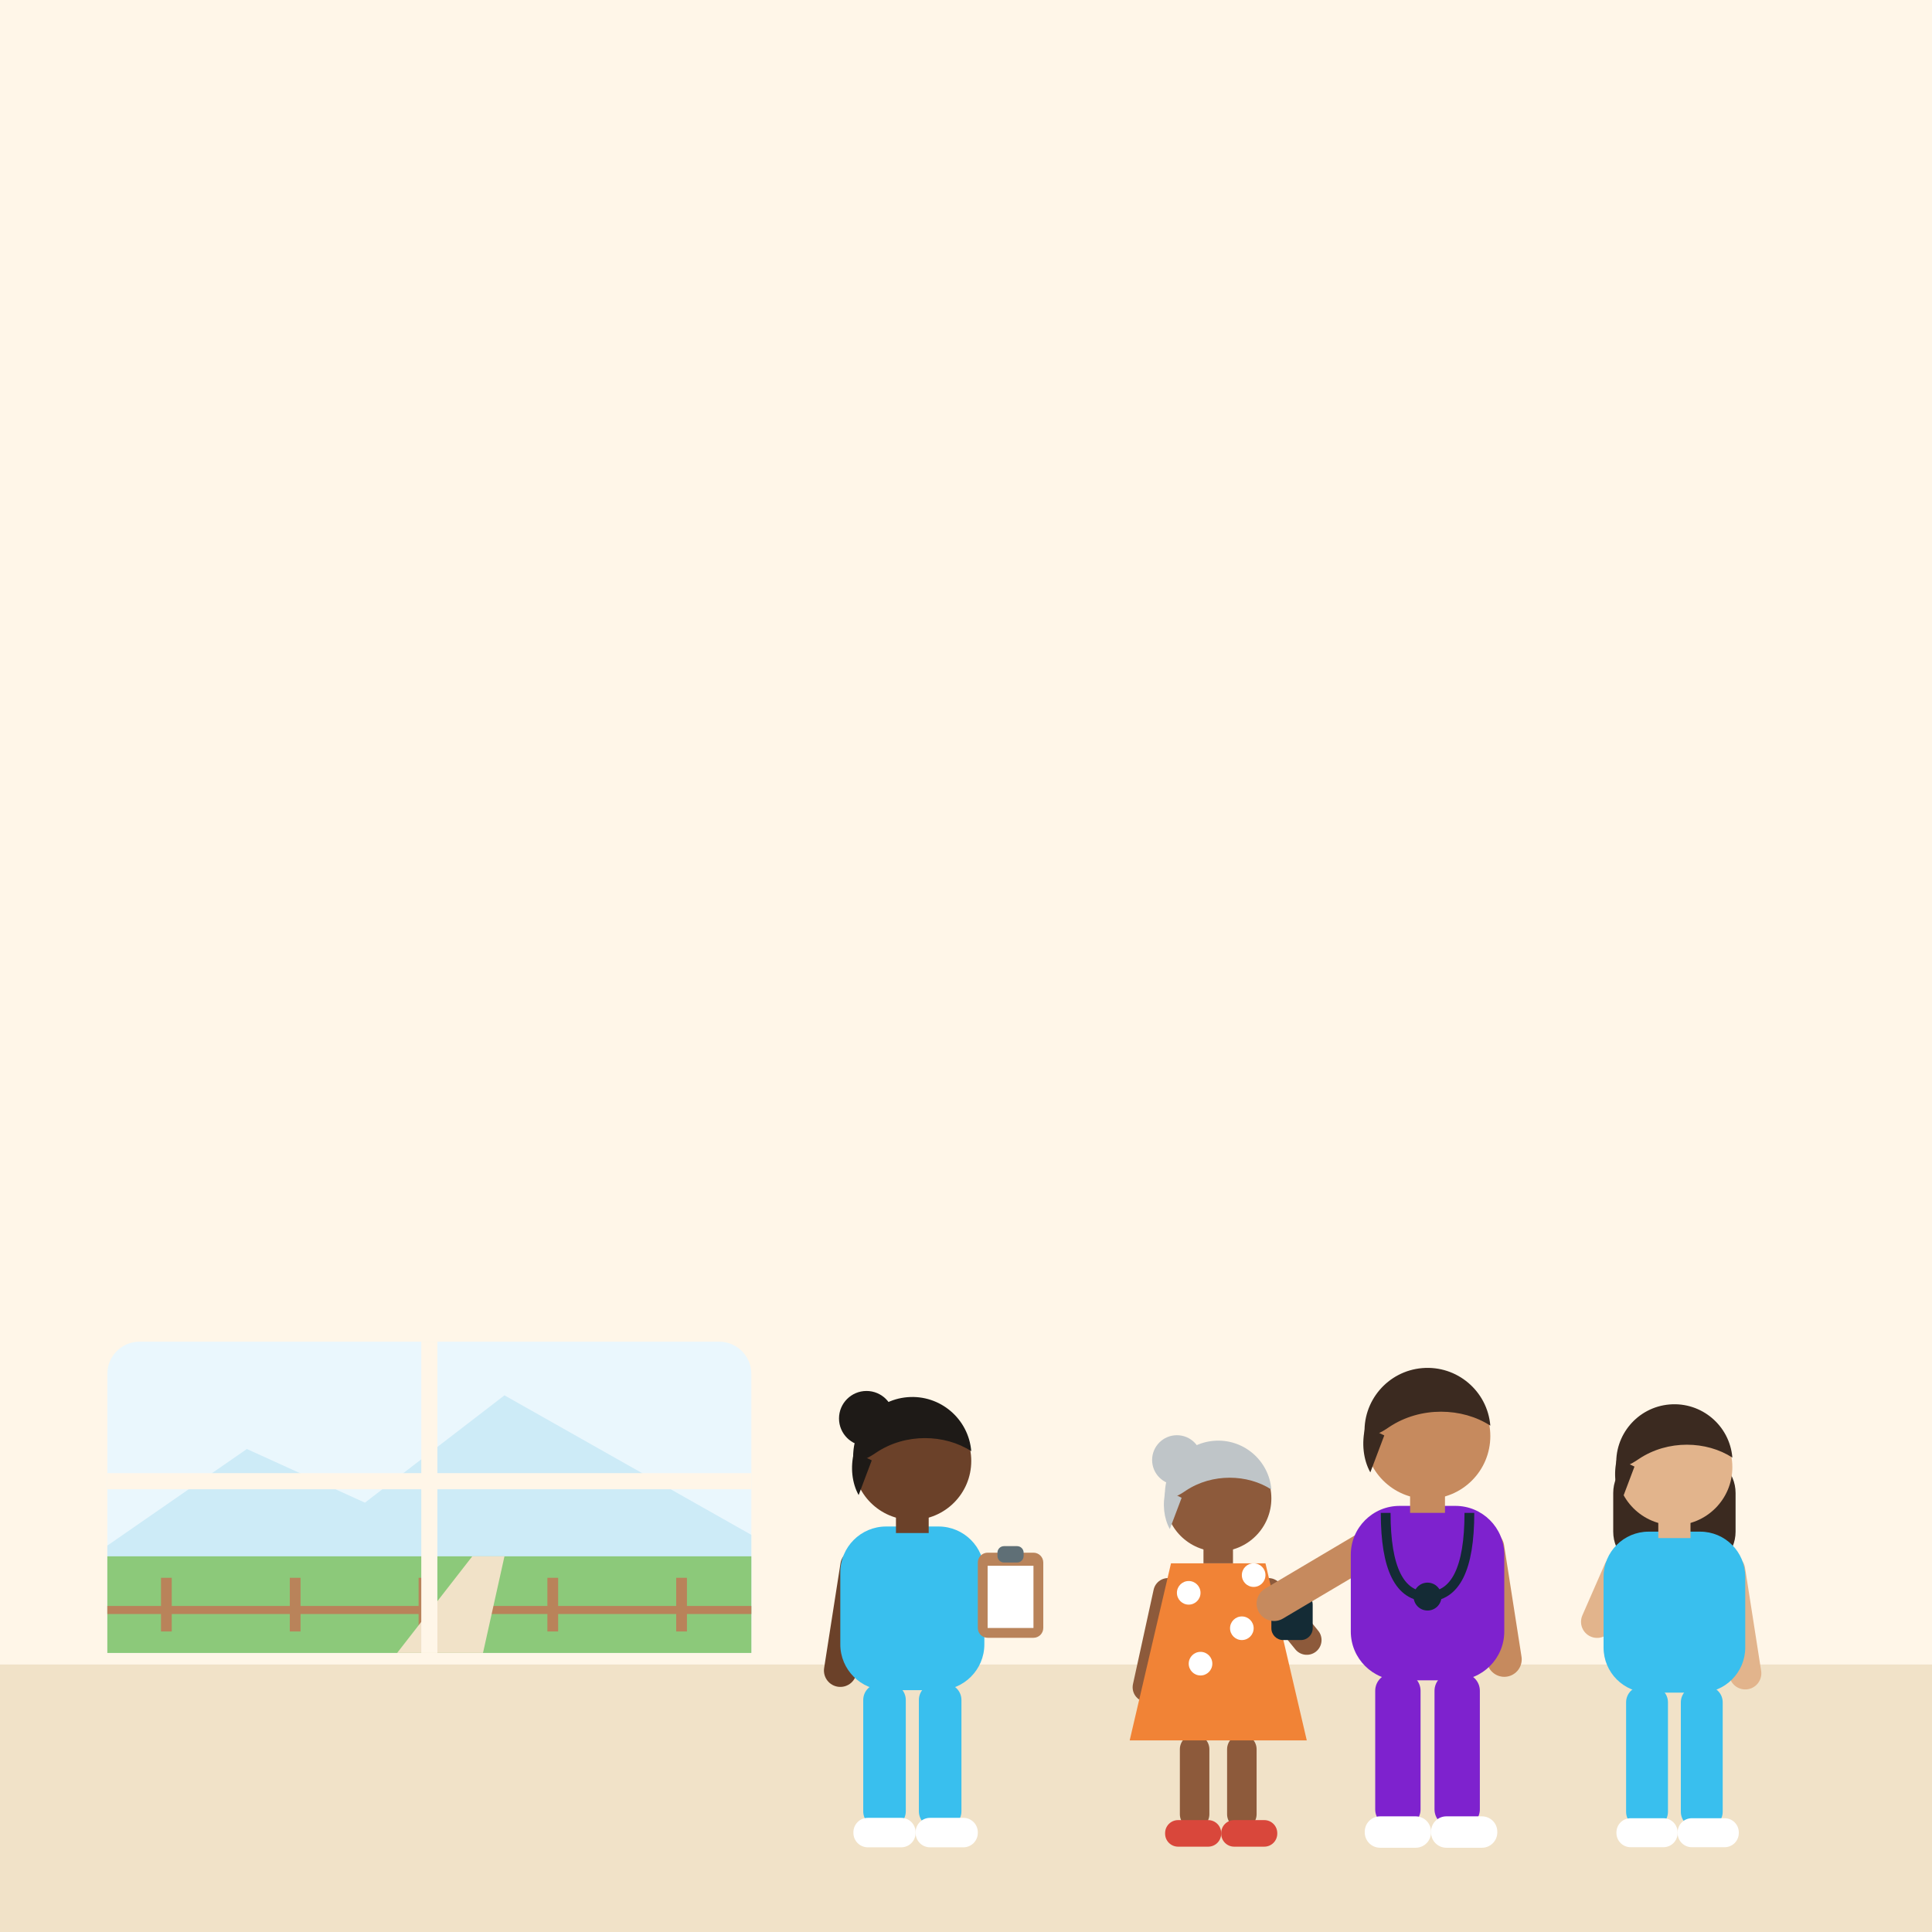
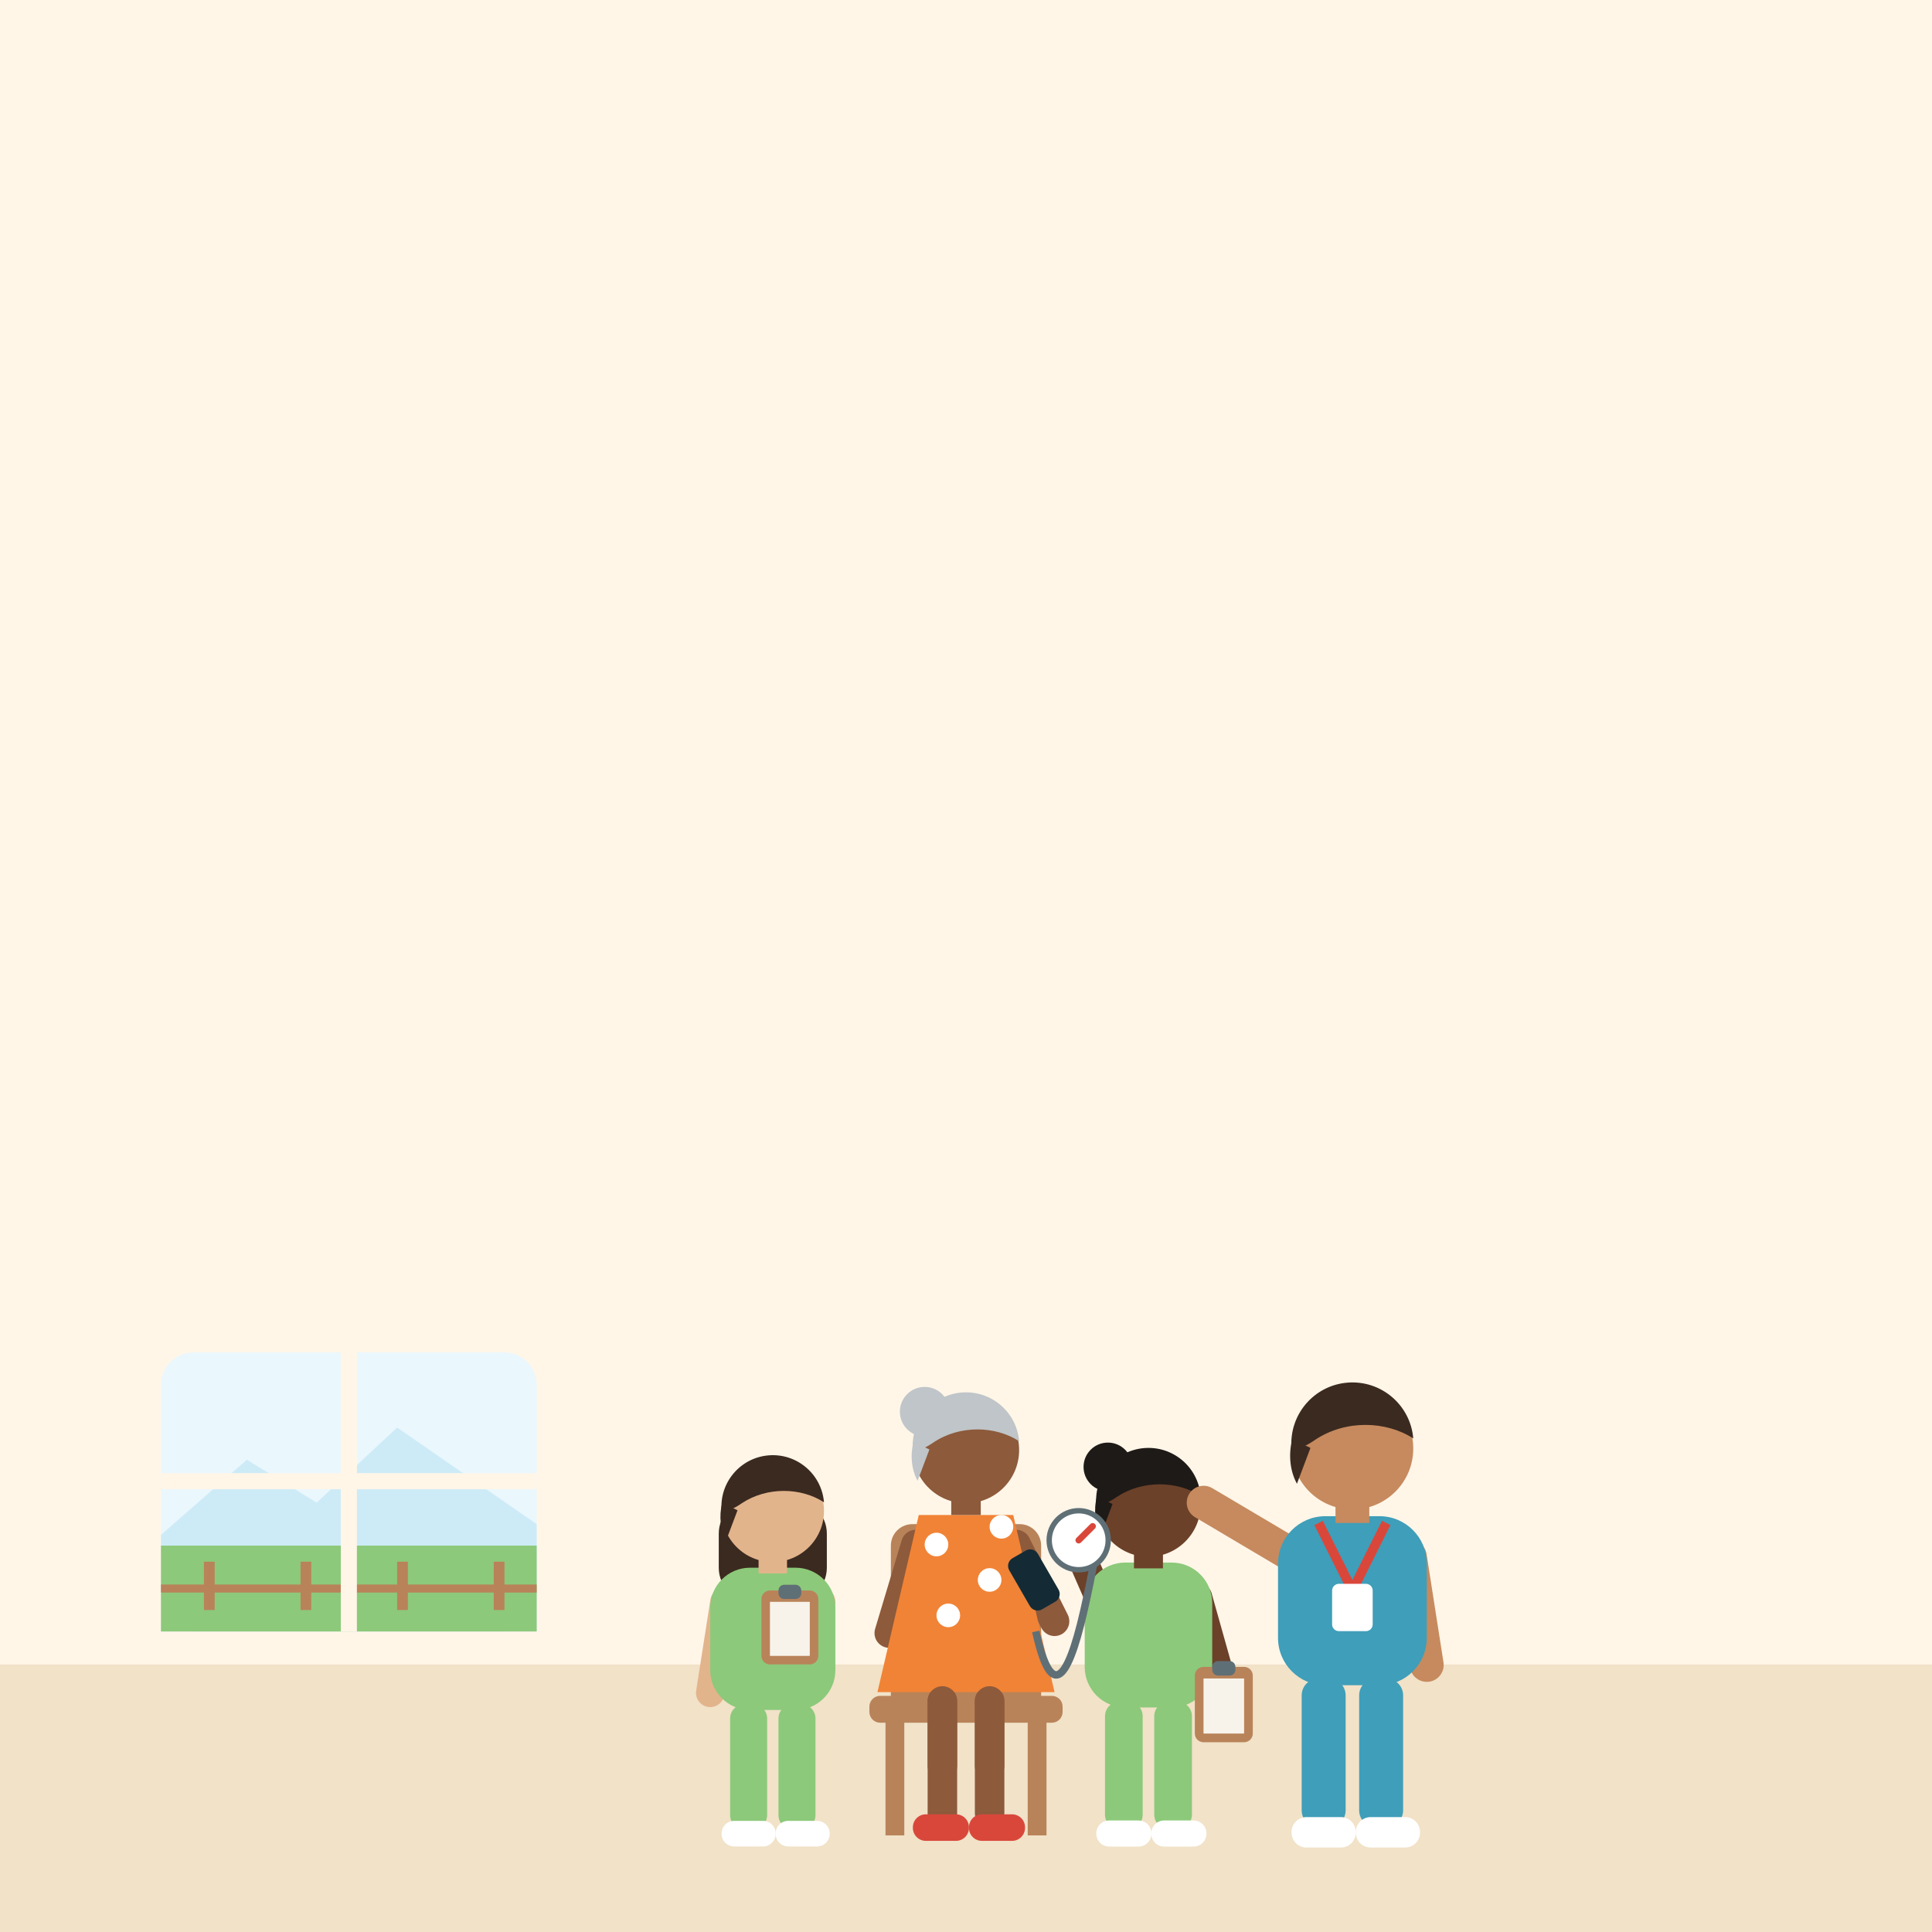
<svg xmlns="http://www.w3.org/2000/svg" width="100%" height="100%" data-sky="#FFF6E8">
  <svg width="100%" height="100%" viewBox="0 0 360 130" preserveAspectRatio="none">
    <rect width="360" height="130" fill="#FFF6E8" />
    <rect y="112" width="360" height="18" fill="#F1E2C8" />
  </svg>
  <svg width="100%" height="100%" viewBox="0 0 360 130" preserveAspectRatio="xMidYMax meet">
-     <rect x="20" y="20" width="120" height="58" rx="6" fill="#EAF7FD" />
-     <path d="M20 58l26-18 22 10 26-20 46 26v22H20z" fill="#CDEBF7" />
-     <rect x="20" y="60" width="120" height="18" fill="#8CC97A" />
-     <path d="M20 70h120" stroke="#B9835A" stroke-width="1.5" />
-     <rect x="30" y="64" width="2" height="10" fill="#B9835A" />
-     <rect x="54" y="64" width="2" height="10" fill="#B9835A" />
-     <rect x="78" y="64" width="2" height="10" fill="#B9835A" />
-     <rect x="102" y="64" width="2" height="10" fill="#B9835A" />
-     <rect x="126" y="64" width="2" height="10" fill="#B9835A" />
-     <path d="M74 78l14-18h6l-4 18z" fill="#F1E2C8" />
-     <path d="M80 20v58M20 46h120" stroke="#FFF6E8" stroke-width="3" />
-     <g transform="translate(227 113) scale(1.1)">
+     <rect x="30" y="22" width="70" height="52" rx="6" fill="#EAF7FD" />
+     <path d="M30 56l16-14 13 8 15-14 26 18v20H30z" fill="#CDEBF7" />
+     <rect x="30" y="58" width="70" height="16" fill="#8CC97A" />
+     <path d="M30 66h70" stroke="#B9835A" stroke-width="1.5" />
+     <rect x="38" y="61" width="2" height="9" fill="#B9835A" />
+     <rect x="56" y="61" width="2" height="9" fill="#B9835A" />
+     <rect x="74" y="61" width="2" height="9" fill="#B9835A" />
+     <rect x="92" y="61" width="2" height="9" fill="#B9835A" />
+     <path d="M65 22v52M30 46h70" stroke="#FFF6E8" stroke-width="3" />
+     <rect x="166" y="54" width="28" height="36" rx="4" fill="#B9835A" />
+     <rect x="162" y="86" width="36" height="5" rx="2" fill="#B9835A" />
+     <rect x="165" y="90" width="3.5" height="22" fill="#B9835A" />
+     <rect x="191.5" y="90" width="3.5" height="22" fill="#B9835A" />
+     <g transform="translate(180 104) scale(1.1)">
      <rect x="-6.5" y="-18" width="5" height="16" rx="2.5" fill="#8D5A3B" />
      <rect x="1.5" y="-18" width="5" height="16" rx="2.5" fill="#8D5A3B" />
-       <rect x="-9" y="-3.5" width="9.5" height="4.5" rx="2.2" fill="#D9473B" />
-       <rect x="0.5" y="-3.5" width="9.5" height="4.5" rx="2.2" fill="#D9473B" />
-       <path d="M-8.5 -42L-12 -26" stroke="#8D5A3B" stroke-width="5" stroke-linecap="round" />
-       <path d="M8.5 -42L15 -34" stroke="#8D5A3B" stroke-width="5" stroke-linecap="round" />
+       <rect x="-9" y="-3.5" width="9.5" height="4.5" rx="2.2" fill="none" />
+       <rect x="0.5" y="-3.5" width="9.5" height="4.5" rx="2.2" fill="none" />
+       <path d="M-8.5 -42L-13 -27" stroke="#8D5A3B" stroke-width="5" stroke-linecap="round" />
+       <path d="M8.5 -42L15 -29" stroke="#8D5A3B" stroke-width="5" stroke-linecap="round" />
      <path d="M-8 -47h16l7 30h-30z" fill="#F18336" />
      <rect x="-2.5" y="-53" width="5" height="6" fill="#8D5A3B" />
      <circle cx="0" cy="-58" r="9" fill="#8D5A3B" />
      <circle cx="-7" cy="-64.5" r="4.2" fill="#BFC5C8" />
      <path d="M-9 -58a9 9 0 0 1 18-1.5c-4-2.6-10-2.8-14.5.2-1.3.9-2.4 1.4-3.5 1.3z" fill="#BFC5C8" />
      <path d="M-8.9 -59.4c-.6 2.4-.3 4.8.7 6.6l2-5.3z" fill="#BFC5C8" />
      <circle cx="-5" cy="-42" r="2" fill="#FFFFFF" />
      <circle cx="4" cy="-36" r="2" fill="#FFFFFF" />
      <circle cx="-3" cy="-30" r="2" fill="#FFFFFF" />
      <circle cx="6" cy="-45" r="2" fill="#FFFFFF" />
-       <rect x="9" y="-42" width="7" height="8" rx="2" fill="#142B35" />
+       <rect x="-6.5" y="-18" width="5" height="24" rx="2.5" fill="#8D5A3B" />
+       <rect x="1.5" y="-18" width="5" height="24" rx="2.5" fill="#8D5A3B" />
+       <rect x="-9" y="3.7" width="9.5" height="4.5" rx="2.2" fill="#D9473B" />
+       <rect x="0.5" y="3.7" width="9.5" height="4.5" rx="2.2" fill="#D9473B" />
+       <rect x="6.5" y="-38.8" width="10" height="5.6" rx="1.5" fill="#142B35" transform="rotate(60 11.5 -36)" />
    </g>
-     <g transform="translate(266 113) scale(1.3)">
-       <rect x="-7.5" y="-24" width="6.5" height="22" rx="2.5" fill="#7E22CE" />
-       <rect x="1" y="-24" width="6.5" height="22" rx="2.5" fill="#7E22CE" />
+     <g transform="translate(214 113) scale(1.08)">
+       <rect x="-7.5" y="-24" width="6.5" height="22" rx="2.5" fill="#8CC97A" />
+       <rect x="1" y="-24" width="6.5" height="22" rx="2.5" fill="#8CC97A" />
      <rect x="-9" y="-3.5" width="9.5" height="4.5" rx="2.2" fill="#FFFFFF" />
      <rect x="0.5" y="-3.5" width="9.5" height="4.5" rx="2.2" fill="#FFFFFF" />
-       <path d="M-8.5 -42L-22 -34" stroke="#C68A5E" stroke-width="5" stroke-linecap="round" />
-       <path d="M8.5 -42L11 -26" stroke="#C68A5E" stroke-width="5" stroke-linecap="round" />
-       <rect x="-11" y="-48" width="22" height="25" rx="7" fill="#7E22CE" />
-       <rect x="-2.5" y="-53" width="5" height="6" fill="#C68A5E" />
-       <circle cx="0" cy="-58" r="9" fill="#C68A5E" />
-       <path d="M-9 -58a9 9 0 0 1 18-1.5c-4-2.6-10-2.8-14.5.2-1.3.9-2.4 1.4-3.5 1.3z" fill="#3B2A20" />
-       <path d="M-8.9 -59.4c-.6 2.4-.3 4.8.7 6.6l2-5.3z" fill="#3B2A20" />
-       <path d="M-6 -47q0 12 6 12q6 0 6-12" stroke="#142B35" stroke-width="1.4" fill="none" />
-       <circle cx="0" cy="-35" r="2" fill="#142B35" />
-     </g>
-     <g transform="translate(170 113) scale(1.22)">
-       <rect x="-7.5" y="-24" width="6.5" height="22" rx="2.5" fill="#39BFEE" />
-       <rect x="1" y="-24" width="6.5" height="22" rx="2.5" fill="#39BFEE" />
-       <rect x="-9" y="-3.5" width="9.5" height="4.5" rx="2.2" fill="#FFFFFF" />
-       <rect x="0.5" y="-3.5" width="9.5" height="4.5" rx="2.2" fill="#FFFFFF" />
-       <path d="M-8.5 -42L-11 -26" stroke="#6B4129" stroke-width="5" stroke-linecap="round" />
-       <path d="M8.5 -42L12 -36" stroke="#6B4129" stroke-width="5" stroke-linecap="round" />
-       <rect x="-11" y="-48" width="22" height="25" rx="7" fill="#39BFEE" />
+       <path d="M-8.5 -42L-12 -50" stroke="#6B4129" stroke-width="5" stroke-linecap="round" />
+       <path d="M8.5 -42L13 -26" stroke="#6B4129" stroke-width="5" stroke-linecap="round" />
+       <rect x="-11" y="-48" width="22" height="25" rx="7" fill="#8CC97A" />
      <rect x="-2.5" y="-53" width="5" height="6" fill="#6B4129" />
      <circle cx="0" cy="-58" r="9" fill="#6B4129" />
      <circle cx="-7" cy="-64.5" r="4.2" fill="#1E1A17" />
      <path d="M-9 -58a9 9 0 0 1 18-1.5c-4-2.6-10-2.8-14.5.2-1.3.9-2.4 1.4-3.5 1.3z" fill="#1E1A17" />
      <path d="M-8.9 -59.4c-.6 2.4-.3 4.8.7 6.6l2-5.3z" fill="#1E1A17" />
-       <rect x="10" y="-44" width="10" height="13" rx="1.5" fill="#B9835A" />
-       <rect x="11.5" y="-42" width="7" height="9.5" fill="#FFFFFF" />
-       <rect x="13" y="-45" width="4" height="2.5" rx="1" fill="#5F6F76" />
+       <rect x="8" y="-30" width="10" height="13" rx="1.5" fill="#B9835A" />
+       <rect x="9.5" y="-28" width="7" height="9.5" fill="#F7F3EA" />
+       <rect x="11" y="-31" width="4" height="2.5" rx="1" fill="#5F6F76" />
    </g>
-     <g transform="translate(312 113) scale(1.2)">
-       <rect x="-9.5" y="-60" width="19" height="18" rx="6" fill="#3B2A20" />
-       <rect x="-7.5" y="-24" width="6.5" height="22" rx="2.5" fill="#39BFEE" />
-       <rect x="1" y="-24" width="6.5" height="22" rx="2.5" fill="#39BFEE" />
+     <path d="M193 74Q197 92 202 70T201 60" stroke="#5F6F76" stroke-width="1.4" fill="none" />
+     <circle cx="201" cy="57" r="5.5" fill="#FFFFFF" />
+     <circle cx="201" cy="57" r="5.5" fill="none" stroke="#5F6F76" stroke-width="1" />
+     <path d="M201 57l2.6-2.6" stroke="#D9473B" stroke-width="1.2" stroke-linecap="round" />
+     <g transform="translate(252 113) scale(1.26)">
+       <rect x="-7.5" y="-24" width="6.5" height="22" rx="2.5" fill="#3F9EB9" />
+       <rect x="1" y="-24" width="6.5" height="22" rx="2.5" fill="#3F9EB9" />
      <rect x="-9" y="-3.5" width="9.5" height="4.5" rx="2.2" fill="#FFFFFF" />
      <rect x="0.5" y="-3.5" width="9.5" height="4.5" rx="2.2" fill="#FFFFFF" />
-       <path d="M-8.5 -42L-12 -34" stroke="#E2B48C" stroke-width="5" stroke-linecap="round" />
-       <path d="M8.5 -42L11 -26" stroke="#E2B48C" stroke-width="5" stroke-linecap="round" />
-       <rect x="-11" y="-48" width="22" height="25" rx="7" fill="#39BFEE" />
+       <path d="M-8.5 -42L-22 -50" stroke="#C68A5E" stroke-width="5" stroke-linecap="round" />
+       <path d="M8.5 -42L11 -26" stroke="#C68A5E" stroke-width="5" stroke-linecap="round" />
+       <rect x="-11" y="-48" width="22" height="25" rx="7" fill="#3F9EB9" />
+       <rect x="-2.5" y="-53" width="5" height="6" fill="#C68A5E" />
+       <circle cx="0" cy="-58" r="9" fill="#C68A5E" />
+       <path d="M-9 -58a9 9 0 0 1 18-1.5c-4-2.6-10-2.8-14.5.2-1.3.9-2.4 1.4-3.5 1.3z" fill="#3B2A20" />
+       <path d="M-8.9 -59.4c-.6 2.4-.3 4.8.7 6.6l2-5.3z" fill="#3B2A20" />
+       <path d="M-5 -47L0 -37 5 -47" stroke="#D9473B" stroke-width="1.4" fill="none" />
+       <rect x="-3" y="-38" width="6" height="7" rx="1" fill="#FFFFFF" />
+     </g>
+     <g transform="translate(144 113) scale(1.06)">
+       <rect x="-9.5" y="-60" width="19" height="18" rx="6" fill="#3B2A20" />
+       <rect x="-7.5" y="-24" width="6.5" height="22" rx="2.5" fill="#8CC97A" />
+       <rect x="1" y="-24" width="6.5" height="22" rx="2.5" fill="#8CC97A" />
+       <rect x="-9" y="-3.5" width="9.5" height="4.5" rx="2.2" fill="#FFFFFF" />
+       <rect x="0.5" y="-3.5" width="9.5" height="4.5" rx="2.2" fill="#FFFFFF" />
+       <path d="M-8.5 -42L-11 -26" stroke="#E2B48C" stroke-width="5" stroke-linecap="round" />
+       <path d="M8.5 -42L6 -34" stroke="#E2B48C" stroke-width="5" stroke-linecap="round" />
+       <rect x="-11" y="-48" width="22" height="25" rx="7" fill="#8CC97A" />
      <rect x="-2.5" y="-53" width="5" height="6" fill="#E2B48C" />
      <circle cx="0" cy="-58" r="9" fill="#E2B48C" />
      <path d="M-9 -58a9 9 0 0 1 18-1.5c-4-2.6-10-2.8-14.5.2-1.3.9-2.4 1.4-3.5 1.3z" fill="#3B2A20" />
      <path d="M-8.9 -59.4c-.6 2.4-.3 4.8.7 6.6l2-5.3z" fill="#3B2A20" />
+       <rect x="-2" y="-44" width="10" height="13" rx="1.5" fill="#B9835A" />
+       <rect x="-0.5" y="-42" width="7" height="9.5" fill="#F7F3EA" />
+       <rect x="1" y="-45" width="4" height="2.5" rx="1" fill="#5F6F76" />
    </g>
  </svg>
</svg>
